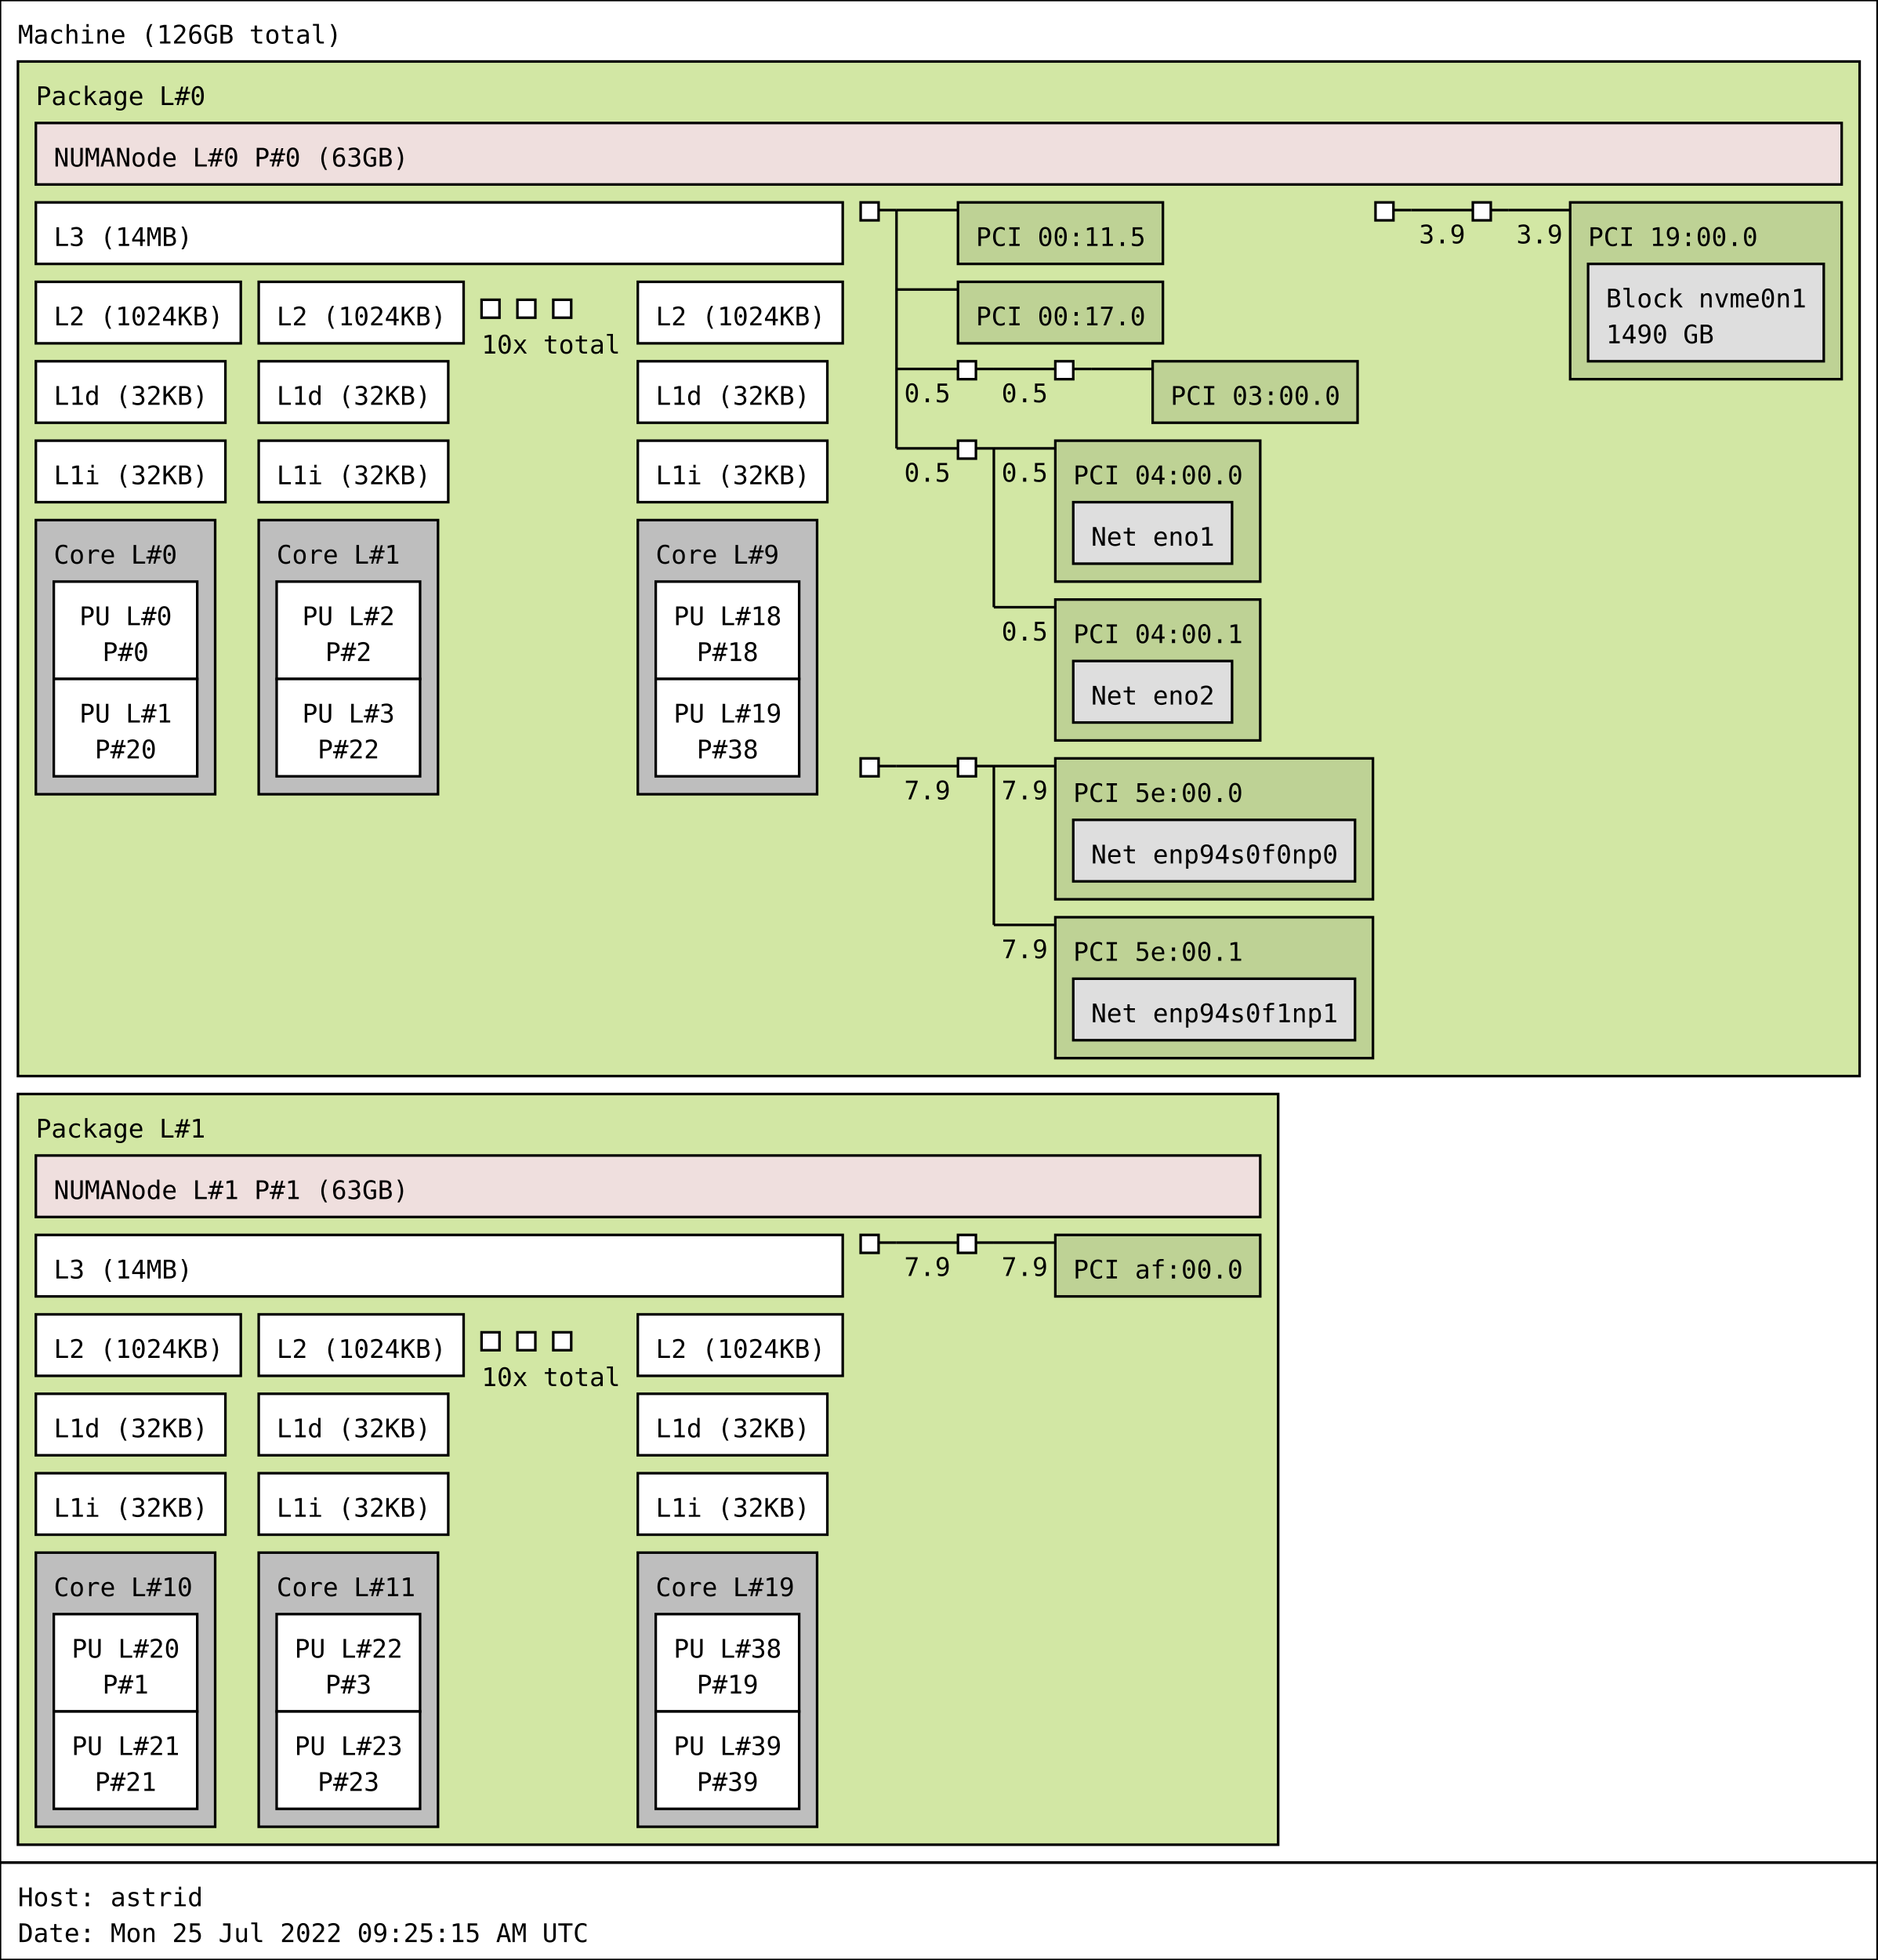
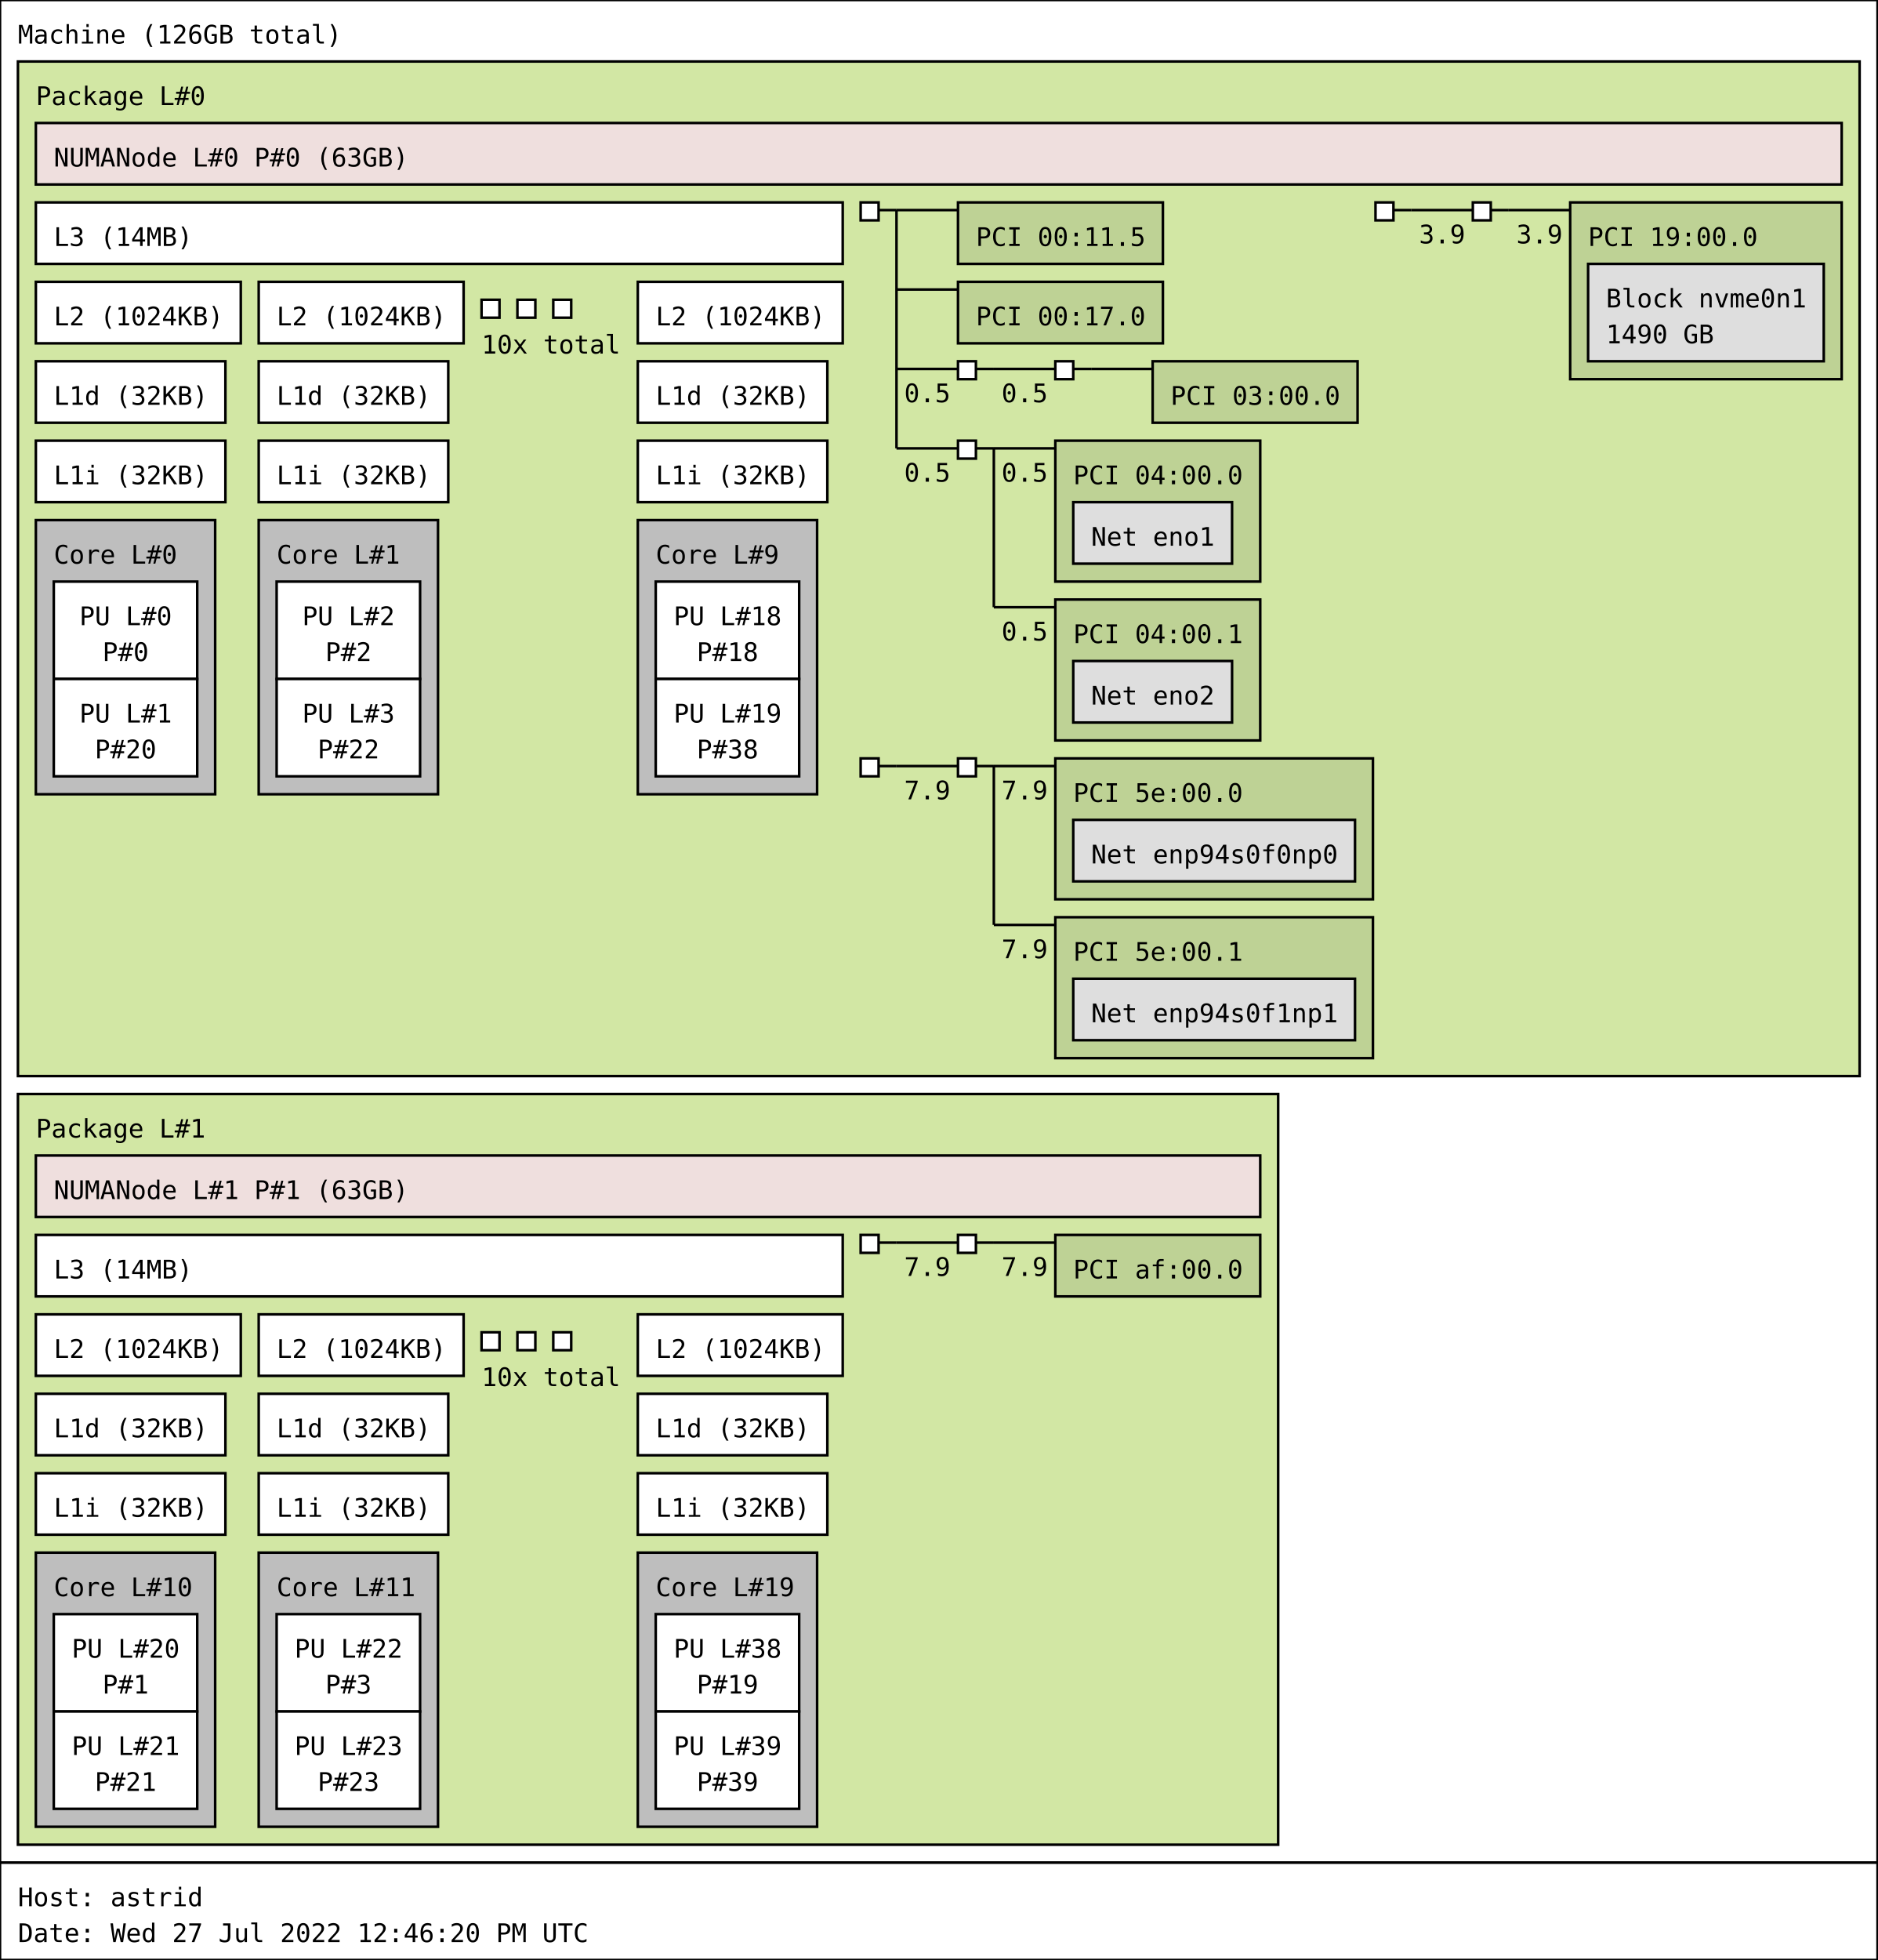
<svg xmlns="http://www.w3.org/2000/svg" width="733px" height="765px" viewBox="0 0 733px 765px" version="1.1">
  <rect id="Machine_0_rect" class="Machine" x="0" y="0" width="733" height="727" fill="rgb(255,255,255)" stroke="rgb(0,0,0)" stroke-width="1" />
  <text id="Machine_0_text" class="Machine" font-family="Monospace" x="7" y="17" fill="rgb(0,0,0)" font-size="10px">Machine (126GB total)</text>
  <rect id="Package_0_rect" class="Package" x="7" y="24" width="719" height="396" fill="rgb(210,231,164)" stroke="rgb(0,0,0)" stroke-width="1" />
  <text id="Package_0_text" class="Package" font-family="Monospace" x="14" y="41" fill="rgb(0,0,0)" font-size="10px">Package L#0</text>
  <rect id="L3_0_rect" class="L3" x="14" y="79" width="315" height="24" fill="rgb(255,255,255)" stroke="rgb(0,0,0)" stroke-width="1" />
  <text id="L3_0_text" class="L3" font-family="Monospace" x="21" y="96" fill="rgb(0,0,0)" font-size="10px">L3 (14MB)</text>
  <rect id="L2_0_rect" class="L2" x="14" y="110" width="80" height="24" fill="rgb(255,255,255)" stroke="rgb(0,0,0)" stroke-width="1" />
  <text id="L2_0_text" class="L2" font-family="Monospace" x="21" y="127" fill="rgb(0,0,0)" font-size="10px">L2 (1024KB)</text>
  <rect id="L1d_0_rect" class="L1d" x="14" y="141" width="74" height="24" fill="rgb(255,255,255)" stroke="rgb(0,0,0)" stroke-width="1" />
  <text id="L1d_0_text" class="L1d" font-family="Monospace" x="21" y="158" fill="rgb(0,0,0)" font-size="10px">L1d (32KB)</text>
  <rect id="L1i_0_rect" class="L1i" x="14" y="172" width="74" height="24" fill="rgb(255,255,255)" stroke="rgb(0,0,0)" stroke-width="1" />
  <text id="L1i_0_text" class="L1i" font-family="Monospace" x="21" y="189" fill="rgb(0,0,0)" font-size="10px">L1i (32KB)</text>
  <rect id="Core_0_rect" class="Core" x="14" y="203" width="70" height="107" fill="rgb(190,190,190)" stroke="rgb(0,0,0)" stroke-width="1" />
  <text id="Core_0_text" class="Core" font-family="Monospace" x="21" y="220" fill="rgb(0,0,0)" font-size="10px">Core L#0</text>
  <rect id="PU_0_rect" class="PU" x="21" y="227" width="56" height="38" fill="rgb(255,255,255)" stroke="rgb(0,0,0)" stroke-width="1" />
  <text id="PU_0_text" class="PU" font-family="Monospace" x="31" y="244" fill="rgb(0,0,0)" font-size="10px">PU L#0</text>
  <text id="PU_0_text_1" class="PU" font-family="Monospace" x="40" y="258" fill="rgb(0,0,0)" font-size="10px">P#0</text>
  <rect id="PU_1_rect" class="PU" x="21" y="265" width="56" height="38" fill="rgb(255,255,255)" stroke="rgb(0,0,0)" stroke-width="1" />
  <text id="PU_1_text" class="PU" font-family="Monospace" x="31" y="282" fill="rgb(0,0,0)" font-size="10px">PU L#1</text>
  <text id="PU_1_text_1" class="PU" font-family="Monospace" x="37" y="296" fill="rgb(0,0,0)" font-size="10px">P#20</text>
  <rect id="L2_1_rect" class="L2" x="101" y="110" width="80" height="24" fill="rgb(255,255,255)" stroke="rgb(0,0,0)" stroke-width="1" />
  <text id="L2_1_text" class="L2" font-family="Monospace" x="108" y="127" fill="rgb(0,0,0)" font-size="10px">L2 (1024KB)</text>
  <rect id="L1d_1_rect" class="L1d" x="101" y="141" width="74" height="24" fill="rgb(255,255,255)" stroke="rgb(0,0,0)" stroke-width="1" />
  <text id="L1d_1_text" class="L1d" font-family="Monospace" x="108" y="158" fill="rgb(0,0,0)" font-size="10px">L1d (32KB)</text>
  <rect id="L1i_1_rect" class="L1i" x="101" y="172" width="74" height="24" fill="rgb(255,255,255)" stroke="rgb(0,0,0)" stroke-width="1" />
  <text id="L1i_1_text" class="L1i" font-family="Monospace" x="108" y="189" fill="rgb(0,0,0)" font-size="10px">L1i (32KB)</text>
  <rect id="Core_1_rect" class="Core" x="101" y="203" width="70" height="107" fill="rgb(190,190,190)" stroke="rgb(0,0,0)" stroke-width="1" />
  <text id="Core_1_text" class="Core" font-family="Monospace" x="108" y="220" fill="rgb(0,0,0)" font-size="10px">Core L#1</text>
  <rect id="PU_2_rect" class="PU" x="108" y="227" width="56" height="38" fill="rgb(255,255,255)" stroke="rgb(0,0,0)" stroke-width="1" />
  <text id="PU_2_text" class="PU" font-family="Monospace" x="118" y="244" fill="rgb(0,0,0)" font-size="10px">PU L#2</text>
  <text id="PU_2_text_1" class="PU" font-family="Monospace" x="127" y="258" fill="rgb(0,0,0)" font-size="10px">P#2</text>
  <rect id="PU_3_rect" class="PU" x="108" y="265" width="56" height="38" fill="rgb(255,255,255)" stroke="rgb(0,0,0)" stroke-width="1" />
  <text id="PU_3_text" class="PU" font-family="Monospace" x="118" y="282" fill="rgb(0,0,0)" font-size="10px">PU L#3</text>
  <text id="PU_3_text_1" class="PU" font-family="Monospace" x="124" y="296" fill="rgb(0,0,0)" font-size="10px">P#22</text>
  <rect id="L2_2_rect" class="L2" x="188" y="117" width="7" height="7" fill="rgb(255,255,255)" stroke="rgb(0,0,0)" stroke-width="1" />
  <rect id="L2_2_rect" class="L2" x="202" y="117" width="7" height="7" fill="rgb(255,255,255)" stroke="rgb(0,0,0)" stroke-width="1" />
  <rect id="L2_2_rect" class="L2" x="216" y="117" width="7" height="7" fill="rgb(255,255,255)" stroke="rgb(0,0,0)" stroke-width="1" />
  <text id="L2_2_text" class="L2" font-family="Monospace" x="188" y="138" fill="rgb(0,0,0)" font-size="10px">10x total</text>
  <rect id="L2_9_rect" class="L2" x="249" y="110" width="80" height="24" fill="rgb(255,255,255)" stroke="rgb(0,0,0)" stroke-width="1" />
  <text id="L2_9_text" class="L2" font-family="Monospace" x="256" y="127" fill="rgb(0,0,0)" font-size="10px">L2 (1024KB)</text>
  <rect id="L1d_9_rect" class="L1d" x="249" y="141" width="74" height="24" fill="rgb(255,255,255)" stroke="rgb(0,0,0)" stroke-width="1" />
  <text id="L1d_9_text" class="L1d" font-family="Monospace" x="256" y="158" fill="rgb(0,0,0)" font-size="10px">L1d (32KB)</text>
  <rect id="L1i_9_rect" class="L1i" x="249" y="172" width="74" height="24" fill="rgb(255,255,255)" stroke="rgb(0,0,0)" stroke-width="1" />
  <text id="L1i_9_text" class="L1i" font-family="Monospace" x="256" y="189" fill="rgb(0,0,0)" font-size="10px">L1i (32KB)</text>
  <rect id="Core_9_rect" class="Core" x="249" y="203" width="70" height="107" fill="rgb(190,190,190)" stroke="rgb(0,0,0)" stroke-width="1" />
  <text id="Core_9_text" class="Core" font-family="Monospace" x="256" y="220" fill="rgb(0,0,0)" font-size="10px">Core L#9</text>
  <rect id="PU_18_rect" class="PU" x="256" y="227" width="56" height="38" fill="rgb(255,255,255)" stroke="rgb(0,0,0)" stroke-width="1" />
  <text id="PU_18_text" class="PU" font-family="Monospace" x="263" y="244" fill="rgb(0,0,0)" font-size="10px">PU L#18</text>
  <text id="PU_18_text_1" class="PU" font-family="Monospace" x="272" y="258" fill="rgb(0,0,0)" font-size="10px">P#18</text>
  <rect id="PU_19_rect" class="PU" x="256" y="265" width="56" height="38" fill="rgb(255,255,255)" stroke="rgb(0,0,0)" stroke-width="1" />
  <text id="PU_19_text" class="PU" font-family="Monospace" x="263" y="282" fill="rgb(0,0,0)" font-size="10px">PU L#19</text>
  <text id="PU_19_text_1" class="PU" font-family="Monospace" x="272" y="296" fill="rgb(0,0,0)" font-size="10px">P#38</text>
  <rect id="NUMANode_0_rect" class="NUMANode" x="14" y="48" width="705" height="24" fill="rgb(239,223,222)" stroke="rgb(0,0,0)" stroke-width="1" />
  <text id="NUMANode_0_text" class="NUMANode" font-family="Monospace" x="21" y="65" fill="rgb(0,0,0)" font-size="10px">NUMANode L#0 P#0 (63GB)</text>
  <rect id="HostBridge_0_rect" class="HostBridge" x="336" y="79" width="7" height="7" fill="rgb(255,255,255)" stroke="rgb(0,0,0)" stroke-width="1" />
  <line id="HostBridge_0_line" class="HostBridge" x1="343" y1="82" x2="350" y2="82" stroke="rgb(0,0,0)" stroke-width="1" />
  <line id="HostBridge_0_line_2" class="HostBridge" x1="350" y1="82" x2="374" y2="82" stroke="rgb(0,0,0)" stroke-width="1" />
  <line id="HostBridge_0_line_3" class="HostBridge" x1="350" y1="113" x2="374" y2="113" stroke="rgb(0,0,0)" stroke-width="1" />
  <line id="HostBridge_0_line_4" class="HostBridge" x1="350" y1="144" x2="374" y2="144" stroke="rgb(0,0,0)" stroke-width="1" />
  <text id="HostBridge_0_text_4" class="HostBridge" font-family="Monospace" x="353" y="157" fill="rgb(0,0,0)" font-size="10px">0.5</text>
  <line id="HostBridge_0_line_5" class="HostBridge" x1="350" y1="175" x2="374" y2="175" stroke="rgb(0,0,0)" stroke-width="1" />
  <text id="HostBridge_0_text_5" class="HostBridge" font-family="Monospace" x="353" y="188" fill="rgb(0,0,0)" font-size="10px">0.5</text>
  <line id="HostBridge_0_line_1" class="HostBridge" x1="350" y1="82" x2="350" y2="175" stroke="rgb(0,0,0)" stroke-width="1" />
  <rect id="PCI_0_rect" class="PCI" x="374" y="79" width="80" height="24" fill="rgb(190,210,149)" stroke="rgb(0,0,0)" stroke-width="1" />
  <text id="PCI_0_text" class="PCI" font-family="Monospace" x="381" y="96" fill="rgb(0,0,0)" font-size="10px">PCI 00:11.5</text>
  <rect id="PCI_1_rect" class="PCI" x="374" y="110" width="80" height="24" fill="rgb(190,210,149)" stroke="rgb(0,0,0)" stroke-width="1" />
  <text id="PCI_1_text" class="PCI" font-family="Monospace" x="381" y="127" fill="rgb(0,0,0)" font-size="10px">PCI 00:17.0</text>
  <rect id="PCIBridge_1_rect" class="PCIBridge" x="374" y="141" width="7" height="7" fill="rgb(255,255,255)" stroke="rgb(0,0,0)" stroke-width="1" />
  <line id="PCIBridge_1_line" class="PCIBridge" x1="381" y1="144" x2="388" y2="144" stroke="rgb(0,0,0)" stroke-width="1" />
  <line id="PCIBridge_1_line_2" class="PCIBridge" x1="388" y1="144" x2="412" y2="144" stroke="rgb(0,0,0)" stroke-width="1" />
  <text id="PCIBridge_1_text_2" class="PCIBridge" font-family="Monospace" x="391" y="157" fill="rgb(0,0,0)" font-size="10px">0.5</text>
  <line id="PCIBridge_1_line_1" class="PCIBridge" x1="388" y1="144" x2="388" y2="144" stroke="rgb(0,0,0)" stroke-width="1" />
  <rect id="PCIBridge_2_rect" class="PCIBridge" x="412" y="141" width="7" height="7" fill="rgb(255,255,255)" stroke="rgb(0,0,0)" stroke-width="1" />
  <line id="PCIBridge_2_line" class="PCIBridge" x1="419" y1="144" x2="426" y2="144" stroke="rgb(0,0,0)" stroke-width="1" />
  <line id="PCIBridge_2_line_2" class="PCIBridge" x1="426" y1="144" x2="450" y2="144" stroke="rgb(0,0,0)" stroke-width="1" />
  <line id="PCIBridge_2_line_1" class="PCIBridge" x1="426" y1="144" x2="426" y2="144" stroke="rgb(0,0,0)" stroke-width="1" />
  <rect id="PCI_2_rect" class="PCI" x="450" y="141" width="80" height="24" fill="rgb(190,210,149)" stroke="rgb(0,0,0)" stroke-width="1" />
  <text id="PCI_2_text" class="PCI" font-family="Monospace" x="457" y="158" fill="rgb(0,0,0)" font-size="10px">PCI 03:00.0</text>
  <rect id="PCIBridge_3_rect" class="PCIBridge" x="374" y="172" width="7" height="7" fill="rgb(255,255,255)" stroke="rgb(0,0,0)" stroke-width="1" />
  <line id="PCIBridge_3_line" class="PCIBridge" x1="381" y1="175" x2="388" y2="175" stroke="rgb(0,0,0)" stroke-width="1" />
  <line id="PCIBridge_3_line_2" class="PCIBridge" x1="388" y1="175" x2="412" y2="175" stroke="rgb(0,0,0)" stroke-width="1" />
  <text id="PCIBridge_3_text_2" class="PCIBridge" font-family="Monospace" x="391" y="188" fill="rgb(0,0,0)" font-size="10px">0.5</text>
  <line id="PCIBridge_3_line_3" class="PCIBridge" x1="388" y1="237" x2="412" y2="237" stroke="rgb(0,0,0)" stroke-width="1" />
  <text id="PCIBridge_3_text_3" class="PCIBridge" font-family="Monospace" x="391" y="250" fill="rgb(0,0,0)" font-size="10px">0.5</text>
  <line id="PCIBridge_3_line_1" class="PCIBridge" x1="388" y1="175" x2="388" y2="237" stroke="rgb(0,0,0)" stroke-width="1" />
  <rect id="PCI_3_rect" class="PCI" x="412" y="172" width="80" height="55" fill="rgb(190,210,149)" stroke="rgb(0,0,0)" stroke-width="1" />
  <text id="PCI_3_text" class="PCI" font-family="Monospace" x="419" y="189" fill="rgb(0,0,0)" font-size="10px">PCI 04:00.0</text>
  <rect id="Net_0_rect" class="Net" x="419" y="196" width="62" height="24" fill="rgb(222,222,222)" stroke="rgb(0,0,0)" stroke-width="1" />
  <text id="Net_0_text" class="Net" font-family="Monospace" x="426" y="213" fill="rgb(0,0,0)" font-size="10px">Net eno1</text>
  <rect id="PCI_4_rect" class="PCI" x="412" y="234" width="80" height="55" fill="rgb(190,210,149)" stroke="rgb(0,0,0)" stroke-width="1" />
  <text id="PCI_4_text" class="PCI" font-family="Monospace" x="419" y="251" fill="rgb(0,0,0)" font-size="10px">PCI 04:00.1</text>
  <rect id="Net_1_rect" class="Net" x="419" y="258" width="62" height="24" fill="rgb(222,222,222)" stroke="rgb(0,0,0)" stroke-width="1" />
  <text id="Net_1_text" class="Net" font-family="Monospace" x="426" y="275" fill="rgb(0,0,0)" font-size="10px">Net eno2</text>
  <rect id="HostBridge_4_rect" class="HostBridge" x="537" y="79" width="7" height="7" fill="rgb(255,255,255)" stroke="rgb(0,0,0)" stroke-width="1" />
  <line id="HostBridge_4_line" class="HostBridge" x1="544" y1="82" x2="551" y2="82" stroke="rgb(0,0,0)" stroke-width="1" />
  <line id="HostBridge_4_line_2" class="HostBridge" x1="551" y1="82" x2="575" y2="82" stroke="rgb(0,0,0)" stroke-width="1" />
  <text id="HostBridge_4_text_2" class="HostBridge" font-family="Monospace" x="554" y="95" fill="rgb(0,0,0)" font-size="10px">3.9</text>
  <line id="HostBridge_4_line_1" class="HostBridge" x1="551" y1="82" x2="551" y2="82" stroke="rgb(0,0,0)" stroke-width="1" />
  <rect id="PCIBridge_5_rect" class="PCIBridge" x="575" y="79" width="7" height="7" fill="rgb(255,255,255)" stroke="rgb(0,0,0)" stroke-width="1" />
  <line id="PCIBridge_5_line" class="PCIBridge" x1="582" y1="82" x2="589" y2="82" stroke="rgb(0,0,0)" stroke-width="1" />
  <line id="PCIBridge_5_line_2" class="PCIBridge" x1="589" y1="82" x2="613" y2="82" stroke="rgb(0,0,0)" stroke-width="1" />
  <text id="PCIBridge_5_text_2" class="PCIBridge" font-family="Monospace" x="592" y="95" fill="rgb(0,0,0)" font-size="10px">3.9</text>
  <line id="PCIBridge_5_line_1" class="PCIBridge" x1="589" y1="82" x2="589" y2="82" stroke="rgb(0,0,0)" stroke-width="1" />
  <rect id="PCI_5_rect" class="PCI" x="613" y="79" width="106" height="69" fill="rgb(190,210,149)" stroke="rgb(0,0,0)" stroke-width="1" />
  <text id="PCI_5_text" class="PCI" font-family="Monospace" x="620" y="96" fill="rgb(0,0,0)" font-size="10px">PCI 19:00.0</text>
  <rect id="Block_2_rect" class="Block" x="620" y="103" width="92" height="38" fill="rgb(222,222,222)" stroke="rgb(0,0,0)" stroke-width="1" />
  <text id="Block_2_text" class="Block" font-family="Monospace" x="627" y="120" fill="rgb(0,0,0)" font-size="10px">Block nvme0n1</text>
  <text id="Block_2_text_1" class="Block" font-family="Monospace" x="627" y="134" fill="rgb(0,0,0)" font-size="10px">1490 GB</text>
  <rect id="HostBridge_6_rect" class="HostBridge" x="336" y="296" width="7" height="7" fill="rgb(255,255,255)" stroke="rgb(0,0,0)" stroke-width="1" />
  <line id="HostBridge_6_line" class="HostBridge" x1="343" y1="299" x2="350" y2="299" stroke="rgb(0,0,0)" stroke-width="1" />
  <line id="HostBridge_6_line_2" class="HostBridge" x1="350" y1="299" x2="374" y2="299" stroke="rgb(0,0,0)" stroke-width="1" />
  <text id="HostBridge_6_text_2" class="HostBridge" font-family="Monospace" x="353" y="312" fill="rgb(0,0,0)" font-size="10px">7.9</text>
  <line id="HostBridge_6_line_1" class="HostBridge" x1="350" y1="299" x2="350" y2="299" stroke="rgb(0,0,0)" stroke-width="1" />
  <rect id="PCIBridge_7_rect" class="PCIBridge" x="374" y="296" width="7" height="7" fill="rgb(255,255,255)" stroke="rgb(0,0,0)" stroke-width="1" />
  <line id="PCIBridge_7_line" class="PCIBridge" x1="381" y1="299" x2="388" y2="299" stroke="rgb(0,0,0)" stroke-width="1" />
  <line id="PCIBridge_7_line_2" class="PCIBridge" x1="388" y1="299" x2="412" y2="299" stroke="rgb(0,0,0)" stroke-width="1" />
  <text id="PCIBridge_7_text_2" class="PCIBridge" font-family="Monospace" x="391" y="312" fill="rgb(0,0,0)" font-size="10px">7.9</text>
  <line id="PCIBridge_7_line_3" class="PCIBridge" x1="388" y1="361" x2="412" y2="361" stroke="rgb(0,0,0)" stroke-width="1" />
  <text id="PCIBridge_7_text_3" class="PCIBridge" font-family="Monospace" x="391" y="374" fill="rgb(0,0,0)" font-size="10px">7.9</text>
  <line id="PCIBridge_7_line_1" class="PCIBridge" x1="388" y1="299" x2="388" y2="361" stroke="rgb(0,0,0)" stroke-width="1" />
  <rect id="PCI_6_rect" class="PCI" x="412" y="296" width="124" height="55" fill="rgb(190,210,149)" stroke="rgb(0,0,0)" stroke-width="1" />
  <text id="PCI_6_text" class="PCI" font-family="Monospace" x="419" y="313" fill="rgb(0,0,0)" font-size="10px">PCI 5e:00.0</text>
  <rect id="Net_3_rect" class="Net" x="419" y="320" width="110" height="24" fill="rgb(222,222,222)" stroke="rgb(0,0,0)" stroke-width="1" />
  <text id="Net_3_text" class="Net" font-family="Monospace" x="426" y="337" fill="rgb(0,0,0)" font-size="10px">Net enp94s0f0np0</text>
  <rect id="PCI_7_rect" class="PCI" x="412" y="358" width="124" height="55" fill="rgb(190,210,149)" stroke="rgb(0,0,0)" stroke-width="1" />
  <text id="PCI_7_text" class="PCI" font-family="Monospace" x="419" y="375" fill="rgb(0,0,0)" font-size="10px">PCI 5e:00.1</text>
  <rect id="Net_4_rect" class="Net" x="419" y="382" width="110" height="24" fill="rgb(222,222,222)" stroke="rgb(0,0,0)" stroke-width="1" />
  <text id="Net_4_text" class="Net" font-family="Monospace" x="426" y="399" fill="rgb(0,0,0)" font-size="10px">Net enp94s0f1np1</text>
  <rect id="Package_1_rect" class="Package" x="7" y="427" width="492" height="293" fill="rgb(210,231,164)" stroke="rgb(0,0,0)" stroke-width="1" />
  <text id="Package_1_text" class="Package" font-family="Monospace" x="14" y="444" fill="rgb(0,0,0)" font-size="10px">Package L#1</text>
  <rect id="L3_1_rect" class="L3" x="14" y="482" width="315" height="24" fill="rgb(255,255,255)" stroke="rgb(0,0,0)" stroke-width="1" />
  <text id="L3_1_text" class="L3" font-family="Monospace" x="21" y="499" fill="rgb(0,0,0)" font-size="10px">L3 (14MB)</text>
  <rect id="L2_10_rect" class="L2" x="14" y="513" width="80" height="24" fill="rgb(255,255,255)" stroke="rgb(0,0,0)" stroke-width="1" />
  <text id="L2_10_text" class="L2" font-family="Monospace" x="21" y="530" fill="rgb(0,0,0)" font-size="10px">L2 (1024KB)</text>
  <rect id="L1d_10_rect" class="L1d" x="14" y="544" width="74" height="24" fill="rgb(255,255,255)" stroke="rgb(0,0,0)" stroke-width="1" />
  <text id="L1d_10_text" class="L1d" font-family="Monospace" x="21" y="561" fill="rgb(0,0,0)" font-size="10px">L1d (32KB)</text>
  <rect id="L1i_10_rect" class="L1i" x="14" y="575" width="74" height="24" fill="rgb(255,255,255)" stroke="rgb(0,0,0)" stroke-width="1" />
  <text id="L1i_10_text" class="L1i" font-family="Monospace" x="21" y="592" fill="rgb(0,0,0)" font-size="10px">L1i (32KB)</text>
  <rect id="Core_10_rect" class="Core" x="14" y="606" width="70" height="107" fill="rgb(190,190,190)" stroke="rgb(0,0,0)" stroke-width="1" />
  <text id="Core_10_text" class="Core" font-family="Monospace" x="21" y="623" fill="rgb(0,0,0)" font-size="10px">Core L#10</text>
  <rect id="PU_20_rect" class="PU" x="21" y="630" width="56" height="38" fill="rgb(255,255,255)" stroke="rgb(0,0,0)" stroke-width="1" />
  <text id="PU_20_text" class="PU" font-family="Monospace" x="28" y="647" fill="rgb(0,0,0)" font-size="10px">PU L#20</text>
  <text id="PU_20_text_1" class="PU" font-family="Monospace" x="40" y="661" fill="rgb(0,0,0)" font-size="10px">P#1</text>
  <rect id="PU_21_rect" class="PU" x="21" y="668" width="56" height="38" fill="rgb(255,255,255)" stroke="rgb(0,0,0)" stroke-width="1" />
  <text id="PU_21_text" class="PU" font-family="Monospace" x="28" y="685" fill="rgb(0,0,0)" font-size="10px">PU L#21</text>
  <text id="PU_21_text_1" class="PU" font-family="Monospace" x="37" y="699" fill="rgb(0,0,0)" font-size="10px">P#21</text>
  <rect id="L2_11_rect" class="L2" x="101" y="513" width="80" height="24" fill="rgb(255,255,255)" stroke="rgb(0,0,0)" stroke-width="1" />
  <text id="L2_11_text" class="L2" font-family="Monospace" x="108" y="530" fill="rgb(0,0,0)" font-size="10px">L2 (1024KB)</text>
  <rect id="L1d_11_rect" class="L1d" x="101" y="544" width="74" height="24" fill="rgb(255,255,255)" stroke="rgb(0,0,0)" stroke-width="1" />
  <text id="L1d_11_text" class="L1d" font-family="Monospace" x="108" y="561" fill="rgb(0,0,0)" font-size="10px">L1d (32KB)</text>
  <rect id="L1i_11_rect" class="L1i" x="101" y="575" width="74" height="24" fill="rgb(255,255,255)" stroke="rgb(0,0,0)" stroke-width="1" />
  <text id="L1i_11_text" class="L1i" font-family="Monospace" x="108" y="592" fill="rgb(0,0,0)" font-size="10px">L1i (32KB)</text>
  <rect id="Core_11_rect" class="Core" x="101" y="606" width="70" height="107" fill="rgb(190,190,190)" stroke="rgb(0,0,0)" stroke-width="1" />
  <text id="Core_11_text" class="Core" font-family="Monospace" x="108" y="623" fill="rgb(0,0,0)" font-size="10px">Core L#11</text>
  <rect id="PU_22_rect" class="PU" x="108" y="630" width="56" height="38" fill="rgb(255,255,255)" stroke="rgb(0,0,0)" stroke-width="1" />
  <text id="PU_22_text" class="PU" font-family="Monospace" x="115" y="647" fill="rgb(0,0,0)" font-size="10px">PU L#22</text>
  <text id="PU_22_text_1" class="PU" font-family="Monospace" x="127" y="661" fill="rgb(0,0,0)" font-size="10px">P#3</text>
  <rect id="PU_23_rect" class="PU" x="108" y="668" width="56" height="38" fill="rgb(255,255,255)" stroke="rgb(0,0,0)" stroke-width="1" />
  <text id="PU_23_text" class="PU" font-family="Monospace" x="115" y="685" fill="rgb(0,0,0)" font-size="10px">PU L#23</text>
  <text id="PU_23_text_1" class="PU" font-family="Monospace" x="124" y="699" fill="rgb(0,0,0)" font-size="10px">P#23</text>
  <rect id="L2_12_rect" class="L2" x="188" y="520" width="7" height="7" fill="rgb(255,255,255)" stroke="rgb(0,0,0)" stroke-width="1" />
  <rect id="L2_12_rect" class="L2" x="202" y="520" width="7" height="7" fill="rgb(255,255,255)" stroke="rgb(0,0,0)" stroke-width="1" />
  <rect id="L2_12_rect" class="L2" x="216" y="520" width="7" height="7" fill="rgb(255,255,255)" stroke="rgb(0,0,0)" stroke-width="1" />
  <text id="L2_12_text" class="L2" font-family="Monospace" x="188" y="541" fill="rgb(0,0,0)" font-size="10px">10x total</text>
  <rect id="L2_19_rect" class="L2" x="249" y="513" width="80" height="24" fill="rgb(255,255,255)" stroke="rgb(0,0,0)" stroke-width="1" />
  <text id="L2_19_text" class="L2" font-family="Monospace" x="256" y="530" fill="rgb(0,0,0)" font-size="10px">L2 (1024KB)</text>
  <rect id="L1d_19_rect" class="L1d" x="249" y="544" width="74" height="24" fill="rgb(255,255,255)" stroke="rgb(0,0,0)" stroke-width="1" />
  <text id="L1d_19_text" class="L1d" font-family="Monospace" x="256" y="561" fill="rgb(0,0,0)" font-size="10px">L1d (32KB)</text>
  <rect id="L1i_19_rect" class="L1i" x="249" y="575" width="74" height="24" fill="rgb(255,255,255)" stroke="rgb(0,0,0)" stroke-width="1" />
  <text id="L1i_19_text" class="L1i" font-family="Monospace" x="256" y="592" fill="rgb(0,0,0)" font-size="10px">L1i (32KB)</text>
  <rect id="Core_19_rect" class="Core" x="249" y="606" width="70" height="107" fill="rgb(190,190,190)" stroke="rgb(0,0,0)" stroke-width="1" />
  <text id="Core_19_text" class="Core" font-family="Monospace" x="256" y="623" fill="rgb(0,0,0)" font-size="10px">Core L#19</text>
  <rect id="PU_38_rect" class="PU" x="256" y="630" width="56" height="38" fill="rgb(255,255,255)" stroke="rgb(0,0,0)" stroke-width="1" />
  <text id="PU_38_text" class="PU" font-family="Monospace" x="263" y="647" fill="rgb(0,0,0)" font-size="10px">PU L#38</text>
  <text id="PU_38_text_1" class="PU" font-family="Monospace" x="272" y="661" fill="rgb(0,0,0)" font-size="10px">P#19</text>
  <rect id="PU_39_rect" class="PU" x="256" y="668" width="56" height="38" fill="rgb(255,255,255)" stroke="rgb(0,0,0)" stroke-width="1" />
  <text id="PU_39_text" class="PU" font-family="Monospace" x="263" y="685" fill="rgb(0,0,0)" font-size="10px">PU L#39</text>
  <text id="PU_39_text_1" class="PU" font-family="Monospace" x="272" y="699" fill="rgb(0,0,0)" font-size="10px">P#39</text>
  <rect id="NUMANode_1_rect" class="NUMANode" x="14" y="451" width="478" height="24" fill="rgb(239,223,222)" stroke="rgb(0,0,0)" stroke-width="1" />
  <text id="NUMANode_1_text" class="NUMANode" font-family="Monospace" x="21" y="468" fill="rgb(0,0,0)" font-size="10px">NUMANode L#1 P#1 (63GB)</text>
  <rect id="HostBridge_8_rect" class="HostBridge" x="336" y="482" width="7" height="7" fill="rgb(255,255,255)" stroke="rgb(0,0,0)" stroke-width="1" />
  <line id="HostBridge_8_line" class="HostBridge" x1="343" y1="485" x2="350" y2="485" stroke="rgb(0,0,0)" stroke-width="1" />
  <line id="HostBridge_8_line_2" class="HostBridge" x1="350" y1="485" x2="374" y2="485" stroke="rgb(0,0,0)" stroke-width="1" />
  <text id="HostBridge_8_text_2" class="HostBridge" font-family="Monospace" x="353" y="498" fill="rgb(0,0,0)" font-size="10px">7.9</text>
  <line id="HostBridge_8_line_1" class="HostBridge" x1="350" y1="485" x2="350" y2="485" stroke="rgb(0,0,0)" stroke-width="1" />
  <rect id="PCIBridge_9_rect" class="PCIBridge" x="374" y="482" width="7" height="7" fill="rgb(255,255,255)" stroke="rgb(0,0,0)" stroke-width="1" />
  <line id="PCIBridge_9_line" class="PCIBridge" x1="381" y1="485" x2="388" y2="485" stroke="rgb(0,0,0)" stroke-width="1" />
  <line id="PCIBridge_9_line_2" class="PCIBridge" x1="388" y1="485" x2="412" y2="485" stroke="rgb(0,0,0)" stroke-width="1" />
  <text id="PCIBridge_9_text_2" class="PCIBridge" font-family="Monospace" x="391" y="498" fill="rgb(0,0,0)" font-size="10px">7.9</text>
  <line id="PCIBridge_9_line_1" class="PCIBridge" x1="388" y1="485" x2="388" y2="485" stroke="rgb(0,0,0)" stroke-width="1" />
  <rect id="PCI_8_rect" class="PCI" x="412" y="482" width="80" height="24" fill="rgb(190,210,149)" stroke="rgb(0,0,0)" stroke-width="1" />
  <text id="PCI_8_text" class="PCI" font-family="Monospace" x="419" y="499" fill="rgb(0,0,0)" font-size="10px">PCI af:00.0</text>
  <rect id="anon_rect" x="0" y="727" width="733" height="38" fill="rgb(255,255,255)" stroke="rgb(0,0,0)" stroke-width="1" />
  <text id="anon_text" font-family="Monospace" x="7" y="744" fill="rgb(0,0,0)" font-size="10px">Host: astrid</text>
-   <text id="anon_text_1" font-family="Monospace" x="7" y="758" fill="rgb(0,0,0)" font-size="10px">Date: Mon 25 Jul 2022 09:25:15 AM UTC</text>
+   <text id="anon_text_1" font-family="Monospace" x="7" y="758" fill="rgb(0,0,0)" font-size="10px">Date: Wed 27 Jul 2022 12:46:20 PM UTC</text>
</svg>
